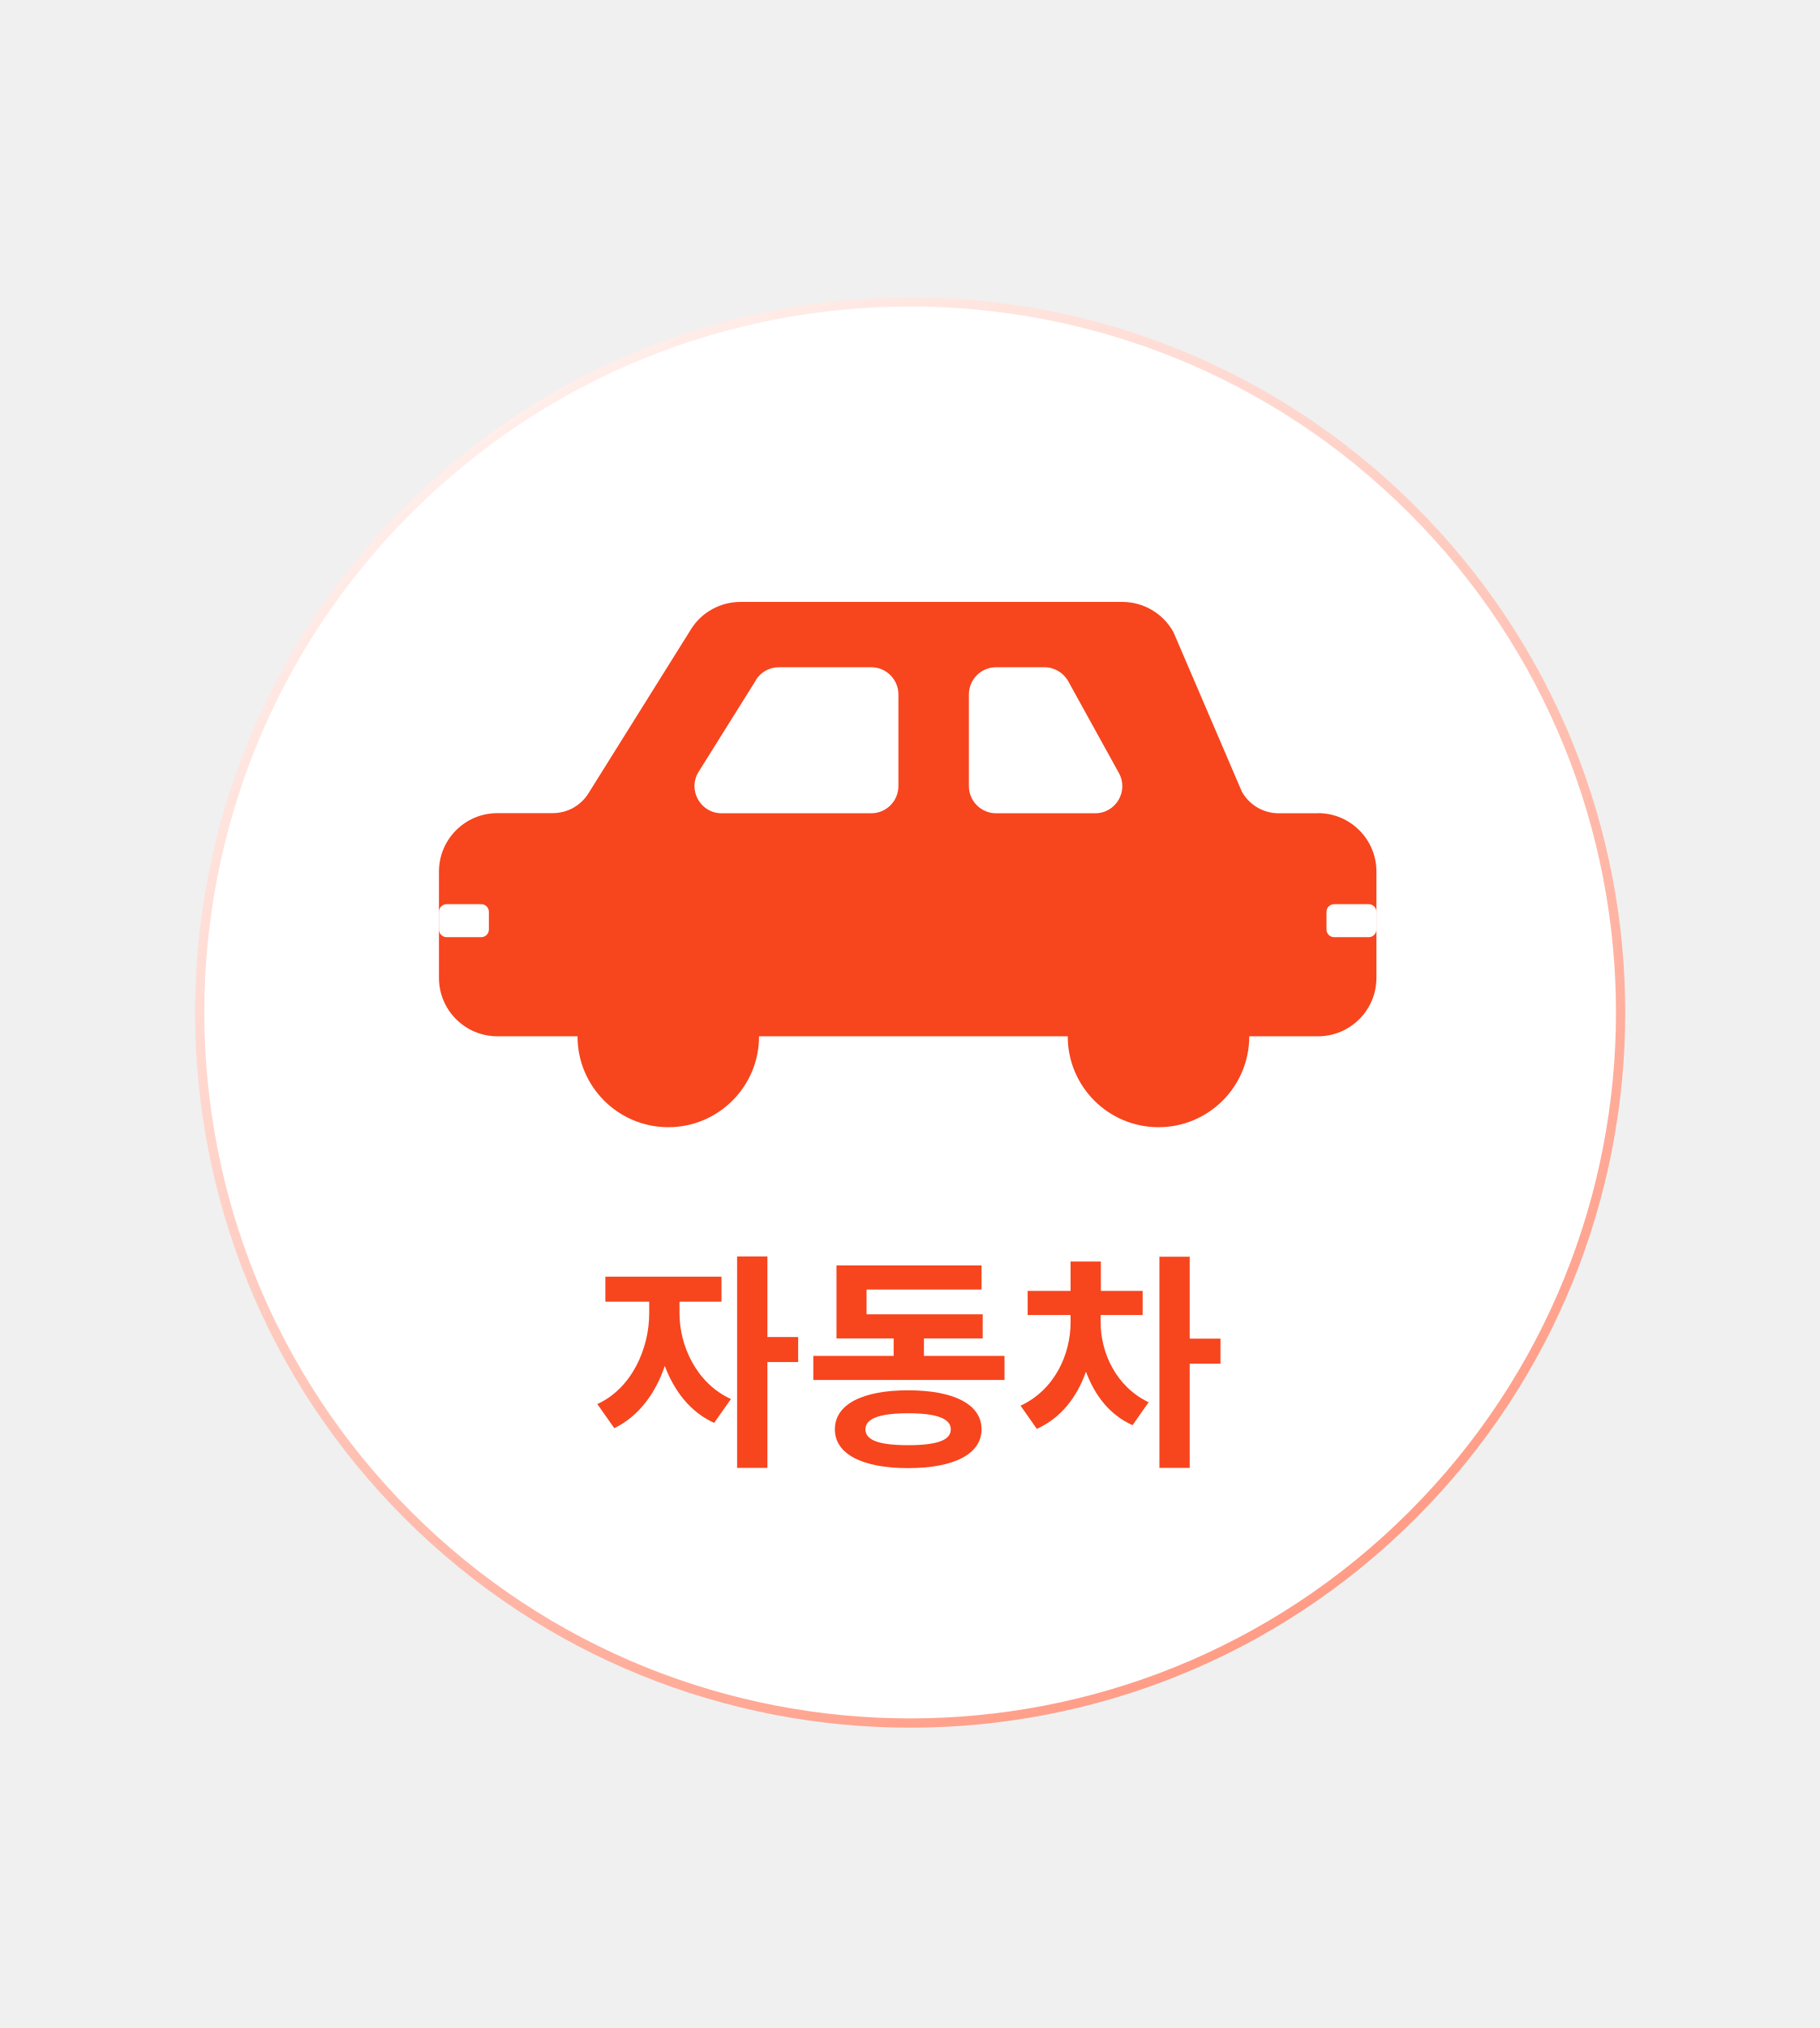
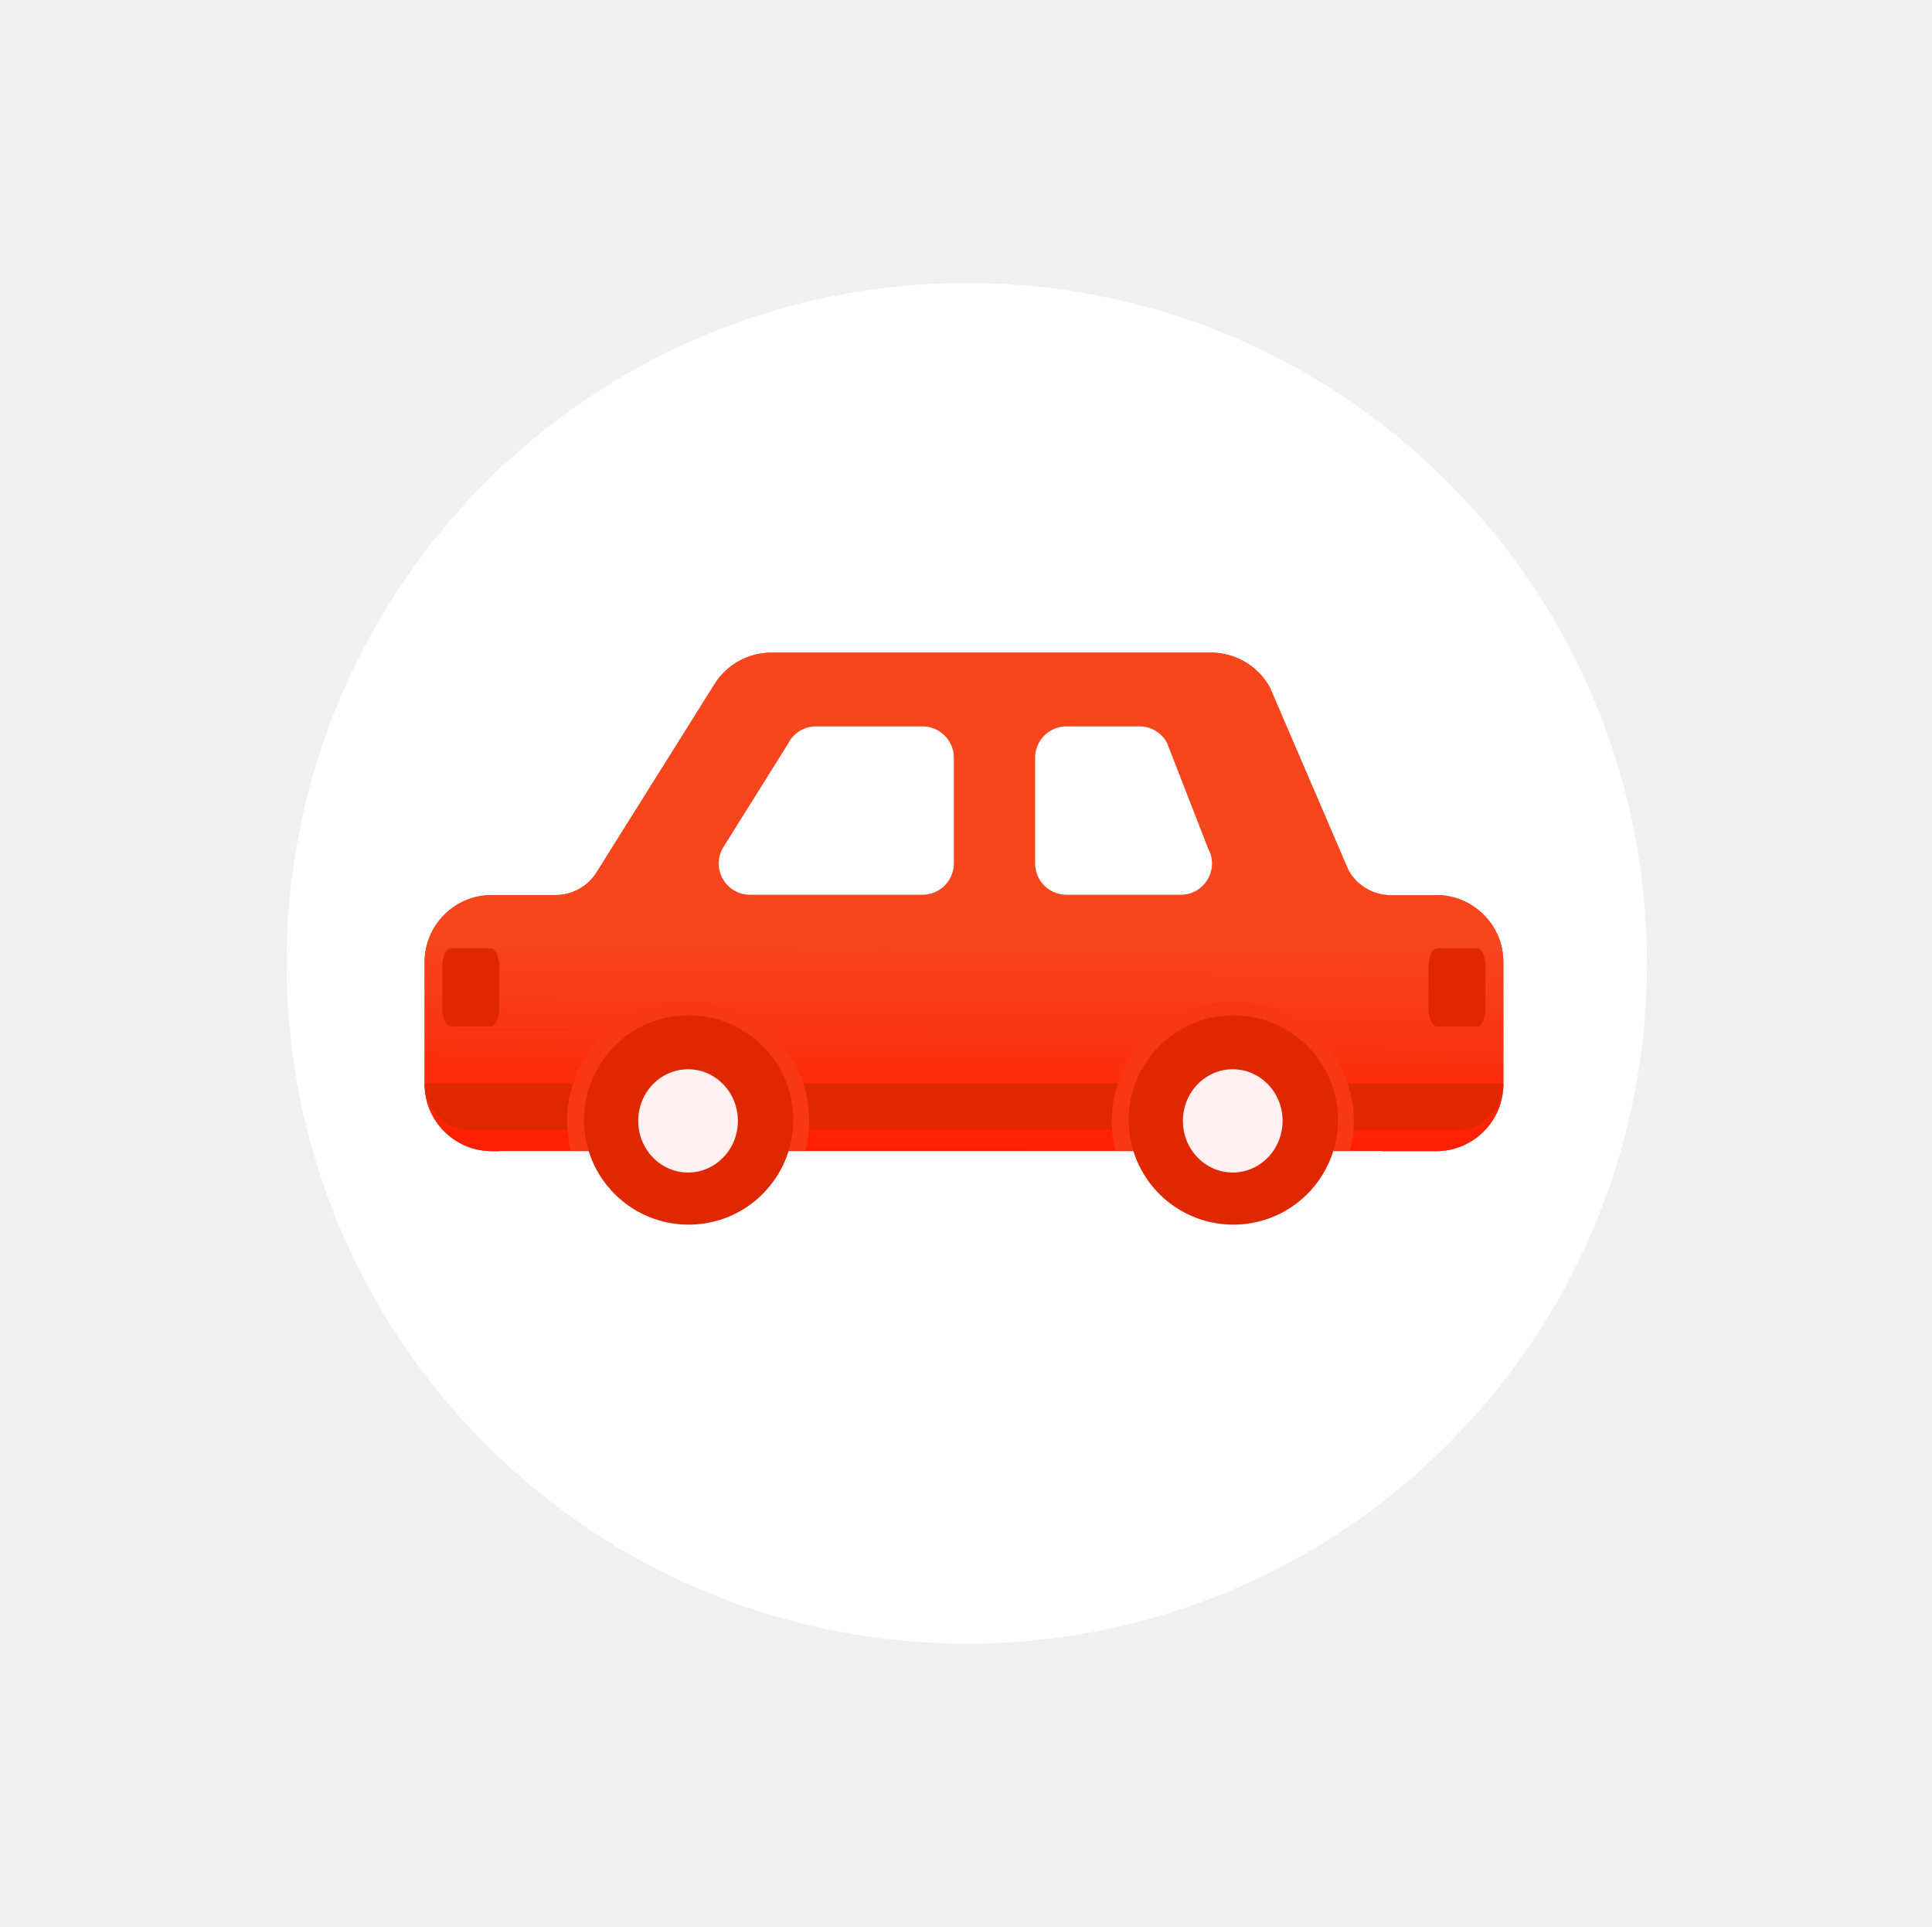
- <svg xmlns="http://www.w3.org/2000/svg" width="393" height="438" viewBox="0 0 393 438" fill="none">
-   <circle cx="196.609" cy="218.67" r="153.469" transform="rotate(-45 196.609 218.67)" fill="white" stroke="url(#paint0_linear_2232_12379)" stroke-width="2" />
-   <path d="M263.639 294.521H256.995V317.032H250.45V271.416H256.995V289.117H263.639V294.521ZM237.757 285.597C237.757 292.042 240.98 299.43 248.12 302.851L244.649 307.809C239.691 305.578 236.518 301.413 234.584 296.257C232.601 301.86 229.13 306.272 223.973 308.603L220.453 303.595C227.841 300.174 231.262 292.488 231.262 285.597V284.01H221.99V278.804H231.262V272.457H237.807V278.804H246.831V284.01H237.757V285.597Z" fill="#F7451E" />
-   <path d="M216.99 292.836V298.042H175.688V292.836H193.041V289.067H180.695V273.3H212.031V278.506H187.191V283.861H212.279V289.067H199.586V292.836H216.99ZM196.165 300.273C206.032 300.273 212.031 303.298 212.031 308.702C212.031 314.057 206.032 317.081 196.165 317.081C186.298 317.081 180.348 314.057 180.348 308.702C180.348 303.298 186.298 300.273 196.165 300.273ZM196.165 312.123C202.363 312.123 205.387 311.082 205.387 308.702C205.387 306.372 202.313 305.231 196.165 305.231C190.017 305.231 186.943 306.372 186.943 308.702C186.943 311.082 189.967 312.123 196.165 312.123Z" fill="#F7451E" />
-   <path d="M172.416 294.174H165.772V317.032H159.227V271.366H165.772V288.77H172.416V294.174ZM146.782 283.663C146.782 290.604 150.401 298.736 157.888 302.157L154.269 307.314C149.112 304.983 145.641 300.422 143.608 295.017C141.576 301.017 137.906 305.925 132.7 308.454L129.031 303.248C136.518 299.827 140.237 291.199 140.237 283.663V281.134H130.767V275.73H155.855V281.134H146.782V283.663Z" fill="#F7451E" />
-   <path fill-rule="evenodd" clip-rule="evenodd" d="M284.709 175.648H276.209C272.889 175.648 269.856 173.845 268.253 170.954L253.485 136.525C251.253 132.49 247.018 130 242.438 130H159.958C155.608 130 151.544 132.232 149.254 135.924L127.103 171.355C125.443 174.016 122.524 175.619 119.404 175.619H107.441C100.458 175.619 94.82 181.286 94.82 188.24V211.193C94.82 218.176 100.487 223.814 107.441 223.814H124.755L124.755 223.843C124.755 234.67 133.532 243.447 144.359 243.447C155.186 243.447 163.963 234.67 163.963 223.843L163.963 223.814H230.65C230.65 223.823 230.65 223.833 230.65 223.843C230.65 234.67 239.427 243.447 250.254 243.447C261.081 243.447 269.858 234.67 269.858 223.843C269.858 223.833 269.858 223.823 269.858 223.814H284.709C291.692 223.814 297.33 218.147 297.33 211.193V188.24C297.33 181.257 291.664 175.619 284.709 175.619V175.648Z" fill="#F7451E" />
-   <path d="M241.694 166.947L230.761 147.143C229.731 145.282 227.756 144.109 225.638 144.109H215.164C211.93 144.109 209.297 146.742 209.297 149.976V169.78C209.297 173.014 211.93 175.647 215.164 175.647H236.571C241.036 175.647 243.869 170.868 241.694 166.947Z" fill="white" />
-   <path d="M163.304 146.885L150.912 166.689C148.479 170.582 151.284 175.647 155.892 175.647H188.203C191.437 175.647 194.07 173.014 194.07 169.78V149.976C194.07 146.742 191.437 144.109 188.203 144.109H168.255C166.223 144.109 164.363 145.139 163.275 146.856L163.304 146.885Z" fill="white" />
-   <path d="M103.95 195.281H96.48C95.564 195.281 94.82 196.024 94.82 196.94V200.747C94.82 201.664 95.564 202.407 96.48 202.407H103.95C104.867 202.407 105.61 201.664 105.61 200.747V196.94C105.61 196.024 104.867 195.281 103.95 195.281Z" fill="white" />
-   <path d="M181.566 185.688H192.155C192.506 185.688 192.79 185.972 192.79 186.323V189.614C192.79 189.965 192.506 190.249 192.155 190.249H181.566C181.215 190.249 180.931 189.964 180.931 189.614V186.323C180.931 185.972 181.215 185.688 181.566 185.688Z" stroke="#F7451E" stroke-width="2.566" />
-   <path d="M295.669 195.281H288.199C287.282 195.281 286.539 196.024 286.539 196.94V200.747C286.539 201.664 287.282 202.407 288.199 202.407H295.669C296.585 202.407 297.328 201.664 297.328 200.747V196.94C297.328 196.024 296.585 195.281 295.669 195.281Z" fill="white" />
+ <svg xmlns="http://www.w3.org/2000/svg" width="335" height="334" viewBox="0 0 335 334" fill="none">
+   <circle cx="167.631" cy="166.996" r="117.95" transform="rotate(-45 167.631 166.996)" fill="white" />
+   <path d="M249.018 155.19H241.167C238.101 155.19 235.299 153.529 233.818 150.866L220.178 119.148C218.116 115.431 214.204 113.137 209.974 113.137H133.79C129.772 113.137 126.018 115.193 123.904 118.594L103.443 151.235C101.91 153.687 99.214 155.163 96.332 155.163H85.283C78.833 155.163 73.625 160.384 73.625 166.791V187.936C73.625 194.369 78.859 199.563 85.283 199.563H249.018C255.468 199.563 260.676 194.343 260.676 187.936V166.791C260.676 160.357 255.442 155.163 249.018 155.163V155.19Z" fill="#F7451E" />
+   <path d="M249.018 155.19H241.167C238.101 155.19 235.299 153.529 233.818 150.866L220.178 119.148C218.116 115.431 214.204 113.137 209.974 113.137H133.79C129.772 113.137 126.018 115.193 123.904 118.594L103.443 151.235C101.91 153.687 99.214 155.163 96.332 155.163H85.283C78.833 155.163 73.625 160.384 73.625 166.791V187.936C73.625 194.369 78.859 199.563 85.283 199.563H249.018C255.468 199.563 260.676 194.343 260.676 187.936V166.791C260.676 160.357 255.442 155.163 249.018 155.163V155.19Z" fill="url(#paint0_linear_3093_3029)" />
+   <path d="M209.467 147.061L202.335 128.732C201.382 127.01 199.554 125.924 197.594 125.924L184.914 125.924C181.921 125.924 179.484 128.361 179.484 131.354V149.683C179.484 152.676 181.921 155.113 184.914 155.113H204.726C208.858 155.113 211.48 150.689 209.467 147.061Z" fill="white" />
+   <path d="M136.919 128.494L125.451 146.822C123.199 150.425 125.795 155.113 130.059 155.113H159.963C162.956 155.113 165.393 152.676 165.393 149.683V131.354C165.393 128.361 162.956 125.924 159.963 125.924H141.502C139.621 125.924 137.899 126.878 136.893 128.467L136.919 128.494Z" fill="white" />
+   <path d="M85.057 164.375H78.219C77.38 164.375 76.699 165.791 76.699 167.538V174.793C76.699 176.54 77.38 177.956 78.219 177.956H85.057C85.896 177.956 86.576 176.54 86.576 174.793V167.538C86.576 165.791 85.896 164.375 85.057 164.375Z" fill="#DF2800" />
+   <path d="M256.065 164.375H249.227C248.387 164.375 247.707 165.791 247.707 167.538V174.793C247.707 176.54 248.387 177.956 249.227 177.956H256.065C256.904 177.956 257.584 176.54 257.584 174.793V167.538C257.584 165.791 256.904 164.375 256.065 164.375Z" fill="#DF2800" />
+   <path d="M73.625 187.833H260.676C260.676 192.263 257.085 195.859 252.656 195.859H81.645C77.216 195.859 73.625 192.263 73.625 187.833Z" fill="#DF2800" />
+   <path d="M119.313 214.996C130.905 214.996 140.303 205.737 140.303 194.315C140.303 182.894 130.905 173.635 119.313 173.635C107.721 173.635 98.324 182.894 98.324 194.315C98.324 205.737 107.721 214.996 119.313 214.996Z" fill="#FA3713" />
+   <path d="M213.759 214.996C225.351 214.996 234.748 205.737 234.748 194.315C234.748 182.894 225.351 173.635 213.759 173.635C202.167 173.635 192.77 182.894 192.77 194.315C192.77 205.737 202.167 214.996 213.759 214.996Z" fill="#FA3713" />
+   <rect x="86.586" y="199.563" width="153.098" height="20.989" fill="white" />
+   <path d="M213.854 212.305C223.875 212.305 231.998 204.182 231.998 194.162C231.998 184.142 223.875 176.019 213.854 176.019C203.834 176.019 195.711 184.142 195.711 194.162C195.711 204.182 203.834 212.305 213.854 212.305Z" fill="#DF2800" />
+   <path d="M213.752 203.267C218.525 203.267 222.395 199.26 222.395 194.316C222.395 189.372 218.525 185.365 213.752 185.365C208.979 185.365 205.109 189.372 205.109 194.316C205.109 199.26 208.979 203.267 213.752 203.267Z" fill="#FFF1F1" />
+   <path d="M119.405 212.305C129.426 212.305 137.549 204.182 137.549 194.162C137.549 184.142 129.426 176.019 119.405 176.019C109.385 176.019 101.262 184.142 101.262 194.162C101.262 204.182 109.385 212.305 119.405 212.305Z" fill="#DF2800" />
+   <path d="M119.307 203.267C124.08 203.267 127.949 199.26 127.949 194.316C127.949 189.372 124.08 185.365 119.307 185.365C114.534 185.365 110.664 189.372 110.664 194.316C110.664 199.26 114.534 203.267 119.307 203.267Z" fill="#FFF1F1" />
  <defs>
-     <linearGradient id="paint0_linear_2232_12379" x1="268.634" y1="9.396" x2="179.305" y2="412.654" gradientUnits="userSpaceOnUse">
-       <stop stop-color="white" />
-       <stop offset="1" stop-color="#FF927A" />
+     <linearGradient id="paint0_linear_3093_3029" x1="167.459" y1="163.758" x2="167.15" y2="199.563" gradientUnits="userSpaceOnUse">
+       <stop stop-color="#F7451E" />
+       <stop offset="1" stop-color="#FF1E00" />
    </linearGradient>
  </defs>
</svg>
